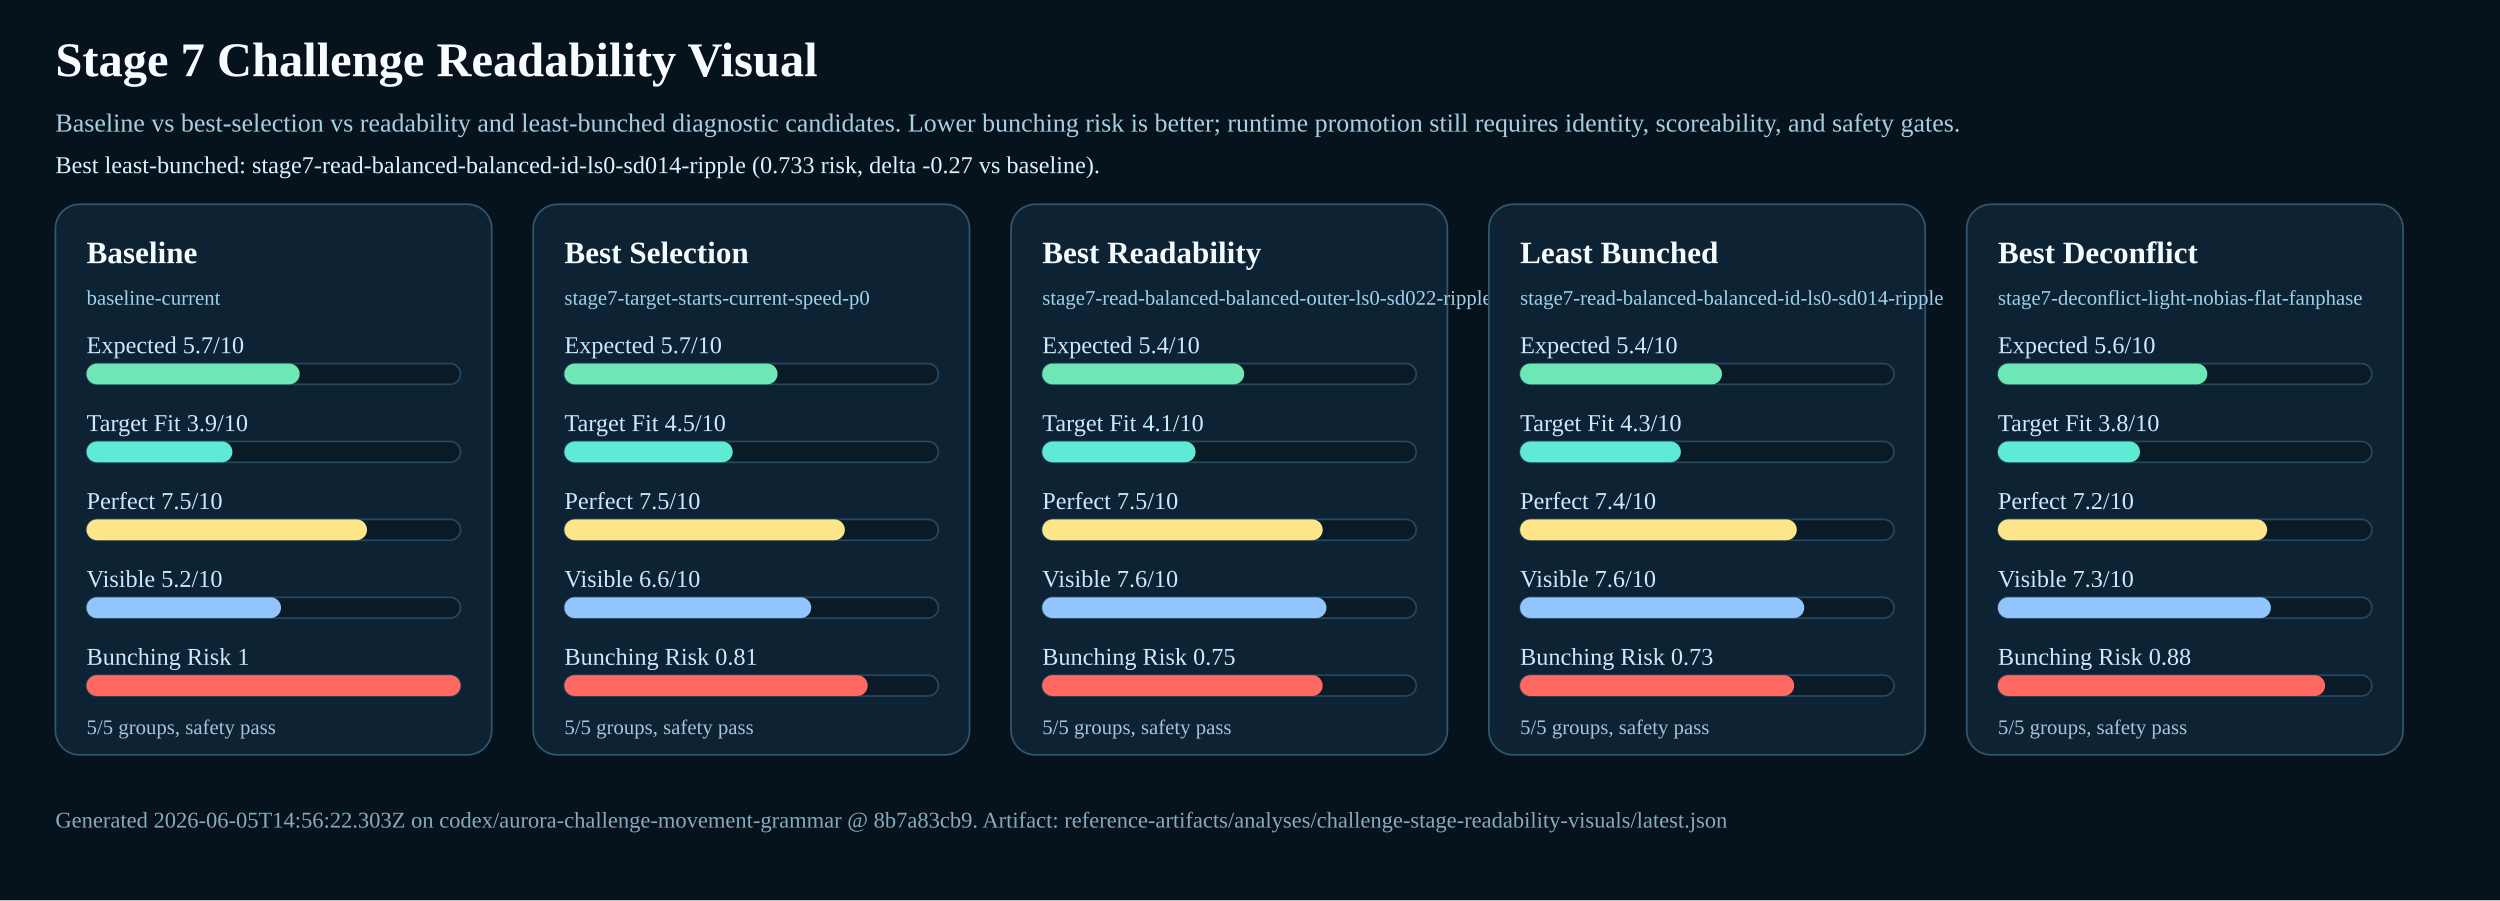
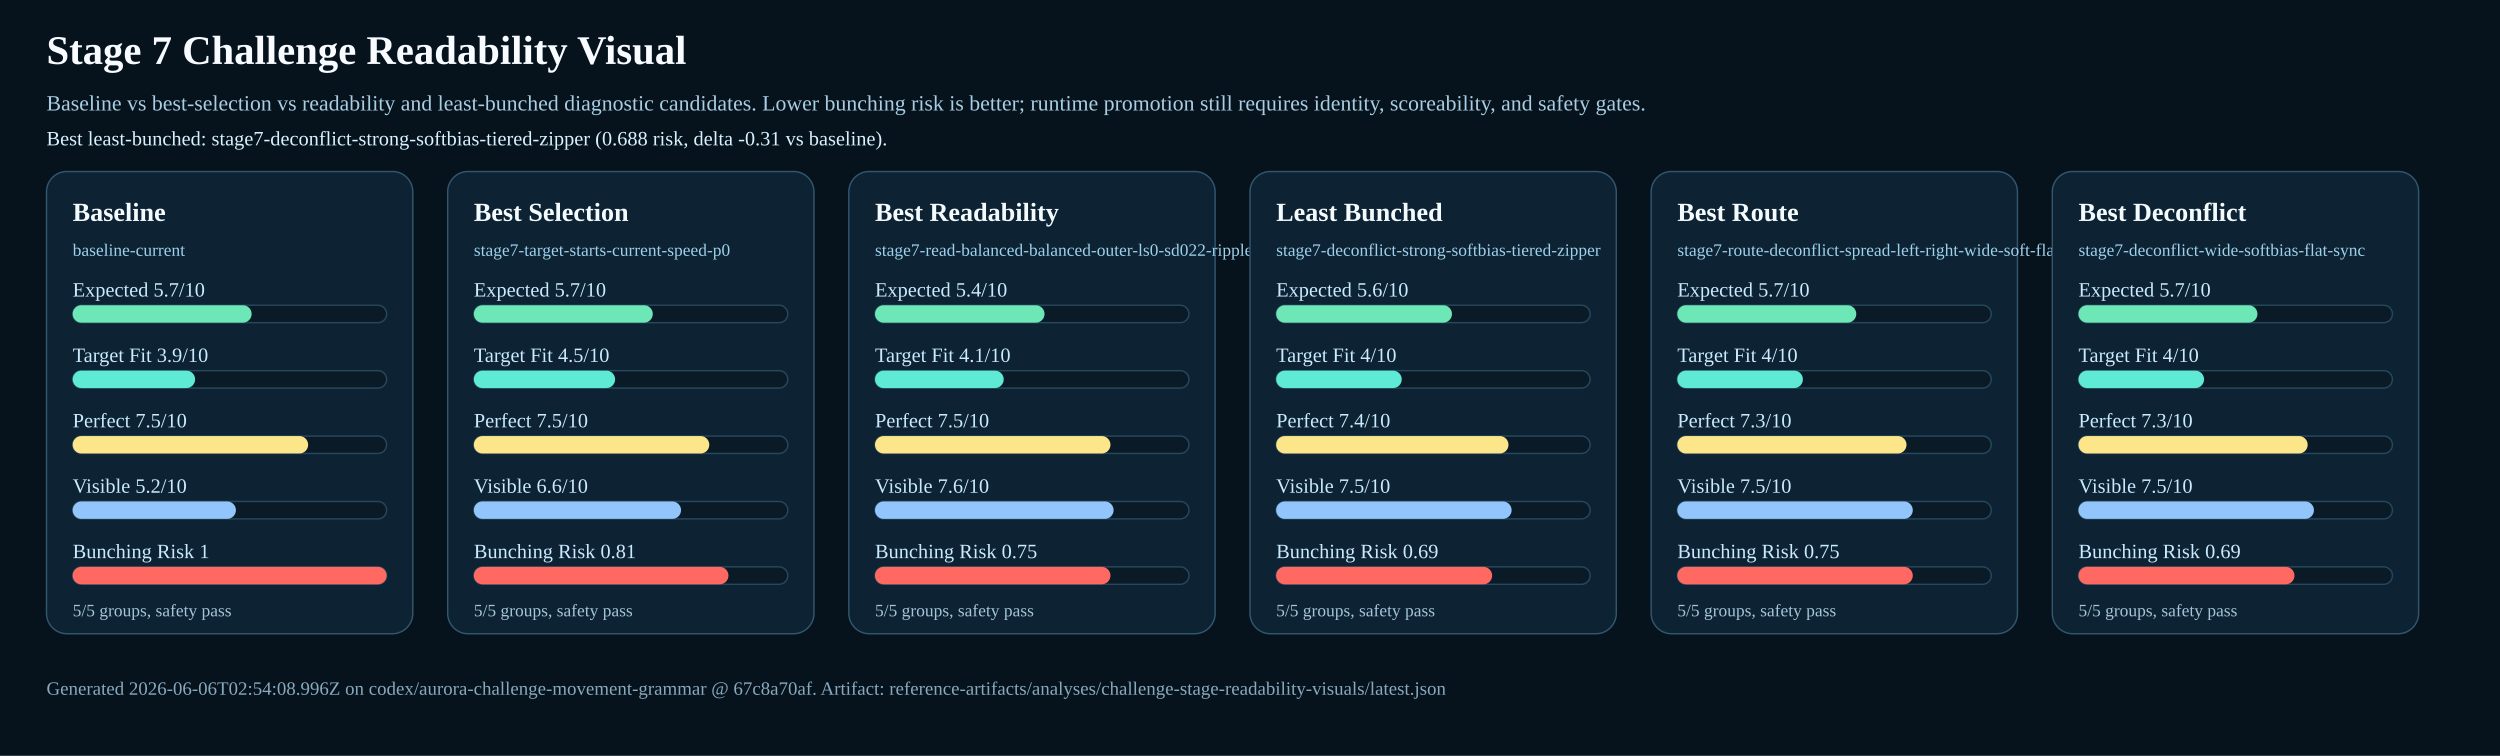
- <svg xmlns="http://www.w3.org/2000/svg" width="1444" height="520" viewBox="0 0 1444 520">
-   <rect width="1444" height="520" fill="#06131d" />
+ <svg xmlns="http://www.w3.org/2000/svg" width="1720" height="520" viewBox="0 0 1720 520">
+   <rect width="1720" height="520" fill="#06131d" />
  <text x="32" y="44" fill="#f8fbff" font-size="28" font-weight="800">Stage 7 Challenge Readability Visual</text>
  <text x="32" y="76" fill="#a9cee3" font-size="15">Baseline vs best-selection vs readability and least-bunched diagnostic candidates. Lower bunching risk is better; runtime promotion still requires identity, scoreability, and safety gates.</text>
-   <text x="32" y="100" fill="#d8f3ff" font-size="14">Best least-bunched: stage7-read-balanced-balanced-id-ls0-sd014-ripple (0.733 risk, delta -0.27 vs baseline).</text>
+   <text x="32" y="100" fill="#d8f3ff" font-size="14">Best least-bunched: stage7-deconflict-strong-softbias-tiered-zipper (0.688 risk, delta -0.31 vs baseline).</text>
  <g>
    <rect x="32" y="118" width="252" height="318" rx="14" fill="#0d2232" stroke="#31566e" />
    <text x="50" y="152" fill="#f4fbff" font-size="18" font-weight="700">Baseline</text>
    <text x="50" y="176" fill="#9ed1ec" font-size="12">baseline-current</text>
    <text x="50" y="204" fill="#c9eaff" font-size="14">Expected 5.7/10</text>
    <rect x="50" y="210" width="216" height="12" rx="6" fill="#0a1a27" stroke="#25485c" />
    <rect x="50" y="210" width="123.12" height="12" rx="6" fill="#6ee7b7" />
    <text x="50" y="249" fill="#c9eaff" font-size="14">Target Fit 3.9/10</text>
    <rect x="50" y="255" width="216" height="12" rx="6" fill="#0a1a27" stroke="#25485c" />
    <rect x="50" y="255" width="84.24" height="12" rx="6" fill="#5eead4" />
    <text x="50" y="294" fill="#c9eaff" font-size="14">Perfect 7.5/10</text>
    <rect x="50" y="300" width="216" height="12" rx="6" fill="#0a1a27" stroke="#25485c" />
    <rect x="50" y="300" width="162" height="12" rx="6" fill="#fde68a" />
    <text x="50" y="339" fill="#c9eaff" font-size="14">Visible 5.2/10</text>
    <rect x="50" y="345" width="216" height="12" rx="6" fill="#0a1a27" stroke="#25485c" />
    <rect x="50" y="345" width="112.32" height="12" rx="6" fill="#93c5fd" />
    <text x="50" y="384" fill="#c9eaff" font-size="14">Bunching Risk 1</text>
    <rect x="50" y="390" width="216" height="12" rx="6" fill="#0a1a27" stroke="#25485c" />
    <rect x="50" y="390" width="216" height="12" rx="6" fill="#ff6961" />
    <text x="50" y="424" fill="#a5c5d8" font-size="12">5/5 groups, safety pass</text>
  </g>
  <g>
    <rect x="308" y="118" width="252" height="318" rx="14" fill="#0d2232" stroke="#31566e" />
    <text x="326" y="152" fill="#f4fbff" font-size="18" font-weight="700">Best Selection</text>
    <text x="326" y="176" fill="#9ed1ec" font-size="12">stage7-target-starts-current-speed-p0</text>
    <text x="326" y="204" fill="#c9eaff" font-size="14">Expected 5.7/10</text>
    <rect x="326" y="210" width="216" height="12" rx="6" fill="#0a1a27" stroke="#25485c" />
    <rect x="326" y="210" width="123.12" height="12" rx="6" fill="#6ee7b7" />
    <text x="326" y="249" fill="#c9eaff" font-size="14">Target Fit 4.5/10</text>
    <rect x="326" y="255" width="216" height="12" rx="6" fill="#0a1a27" stroke="#25485c" />
    <rect x="326" y="255" width="97.2" height="12" rx="6" fill="#5eead4" />
    <text x="326" y="294" fill="#c9eaff" font-size="14">Perfect 7.5/10</text>
    <rect x="326" y="300" width="216" height="12" rx="6" fill="#0a1a27" stroke="#25485c" />
    <rect x="326" y="300" width="162" height="12" rx="6" fill="#fde68a" />
    <text x="326" y="339" fill="#c9eaff" font-size="14">Visible 6.6/10</text>
    <rect x="326" y="345" width="216" height="12" rx="6" fill="#0a1a27" stroke="#25485c" />
    <rect x="326" y="345" width="142.56" height="12" rx="6" fill="#93c5fd" />
    <text x="326" y="384" fill="#c9eaff" font-size="14">Bunching Risk 0.81</text>
    <rect x="326" y="390" width="216" height="12" rx="6" fill="#0a1a27" stroke="#25485c" />
    <rect x="326" y="390" width="175.176" height="12" rx="6" fill="#ff6961" />
    <text x="326" y="424" fill="#a5c5d8" font-size="12">5/5 groups, safety pass</text>
  </g>
  <g>
    <rect x="584" y="118" width="252" height="318" rx="14" fill="#0d2232" stroke="#31566e" />
    <text x="602" y="152" fill="#f4fbff" font-size="18" font-weight="700">Best Readability</text>
    <text x="602" y="176" fill="#9ed1ec" font-size="12">stage7-read-balanced-balanced-outer-ls0-sd022-ripple</text>
    <text x="602" y="204" fill="#c9eaff" font-size="14">Expected 5.4/10</text>
    <rect x="602" y="210" width="216" height="12" rx="6" fill="#0a1a27" stroke="#25485c" />
    <rect x="602" y="210" width="116.64" height="12" rx="6" fill="#6ee7b7" />
    <text x="602" y="249" fill="#c9eaff" font-size="14">Target Fit 4.1/10</text>
    <rect x="602" y="255" width="216" height="12" rx="6" fill="#0a1a27" stroke="#25485c" />
    <rect x="602" y="255" width="88.56" height="12" rx="6" fill="#5eead4" />
    <text x="602" y="294" fill="#c9eaff" font-size="14">Perfect 7.5/10</text>
    <rect x="602" y="300" width="216" height="12" rx="6" fill="#0a1a27" stroke="#25485c" />
    <rect x="602" y="300" width="162" height="12" rx="6" fill="#fde68a" />
    <text x="602" y="339" fill="#c9eaff" font-size="14">Visible 7.6/10</text>
    <rect x="602" y="345" width="216" height="12" rx="6" fill="#0a1a27" stroke="#25485c" />
    <rect x="602" y="345" width="164.16" height="12" rx="6" fill="#93c5fd" />
    <text x="602" y="384" fill="#c9eaff" font-size="14">Bunching Risk 0.75</text>
    <rect x="602" y="390" width="216" height="12" rx="6" fill="#0a1a27" stroke="#25485c" />
    <rect x="602" y="390" width="162" height="12" rx="6" fill="#ff6961" />
    <text x="602" y="424" fill="#a5c5d8" font-size="12">5/5 groups, safety pass</text>
  </g>
  <g>
    <rect x="860" y="118" width="252" height="318" rx="14" fill="#0d2232" stroke="#31566e" />
    <text x="878" y="152" fill="#f4fbff" font-size="18" font-weight="700">Least Bunched</text>
-     <text x="878" y="176" fill="#9ed1ec" font-size="12">stage7-read-balanced-balanced-id-ls0-sd014-ripple</text>
-     <text x="878" y="204" fill="#c9eaff" font-size="14">Expected 5.4/10</text>
+     <text x="878" y="176" fill="#9ed1ec" font-size="12">stage7-deconflict-strong-softbias-tiered-zipper</text>
+     <text x="878" y="204" fill="#c9eaff" font-size="14">Expected 5.6/10</text>
    <rect x="878" y="210" width="216" height="12" rx="6" fill="#0a1a27" stroke="#25485c" />
-     <rect x="878" y="210" width="116.64" height="12" rx="6" fill="#6ee7b7" />
-     <text x="878" y="249" fill="#c9eaff" font-size="14">Target Fit 4.3/10</text>
+     <rect x="878" y="210" width="120.96" height="12" rx="6" fill="#6ee7b7" />
+     <text x="878" y="249" fill="#c9eaff" font-size="14">Target Fit 4/10</text>
    <rect x="878" y="255" width="216" height="12" rx="6" fill="#0a1a27" stroke="#25485c" />
-     <rect x="878" y="255" width="92.88" height="12" rx="6" fill="#5eead4" />
+     <rect x="878" y="255" width="86.4" height="12" rx="6" fill="#5eead4" />
    <text x="878" y="294" fill="#c9eaff" font-size="14">Perfect 7.4/10</text>
    <rect x="878" y="300" width="216" height="12" rx="6" fill="#0a1a27" stroke="#25485c" />
    <rect x="878" y="300" width="159.84" height="12" rx="6" fill="#fde68a" />
-     <text x="878" y="339" fill="#c9eaff" font-size="14">Visible 7.6/10</text>
+     <text x="878" y="339" fill="#c9eaff" font-size="14">Visible 7.5/10</text>
    <rect x="878" y="345" width="216" height="12" rx="6" fill="#0a1a27" stroke="#25485c" />
-     <rect x="878" y="345" width="164.16" height="12" rx="6" fill="#93c5fd" />
-     <text x="878" y="384" fill="#c9eaff" font-size="14">Bunching Risk 0.73</text>
+     <rect x="878" y="345" width="162" height="12" rx="6" fill="#93c5fd" />
+     <text x="878" y="384" fill="#c9eaff" font-size="14">Bunching Risk 0.69</text>
    <rect x="878" y="390" width="216" height="12" rx="6" fill="#0a1a27" stroke="#25485c" />
-     <rect x="878" y="390" width="158.328" height="12" rx="6" fill="#ff6961" />
+     <rect x="878" y="390" width="148.608" height="12" rx="6" fill="#ff6961" />
    <text x="878" y="424" fill="#a5c5d8" font-size="12">5/5 groups, safety pass</text>
  </g>
  <g>
    <rect x="1136" y="118" width="252" height="318" rx="14" fill="#0d2232" stroke="#31566e" />
-     <text x="1154" y="152" fill="#f4fbff" font-size="18" font-weight="700">Best Deconflict</text>
-     <text x="1154" y="176" fill="#9ed1ec" font-size="12">stage7-deconflict-light-nobias-flat-fanphase</text>
-     <text x="1154" y="204" fill="#c9eaff" font-size="14">Expected 5.6/10</text>
+     <text x="1154" y="152" fill="#f4fbff" font-size="18" font-weight="700">Best Route</text>
+     <text x="1154" y="176" fill="#9ed1ec" font-size="12">stage7-route-deconflict-spread-left-right-wide-soft-flat-fan-sd016</text>
+     <text x="1154" y="204" fill="#c9eaff" font-size="14">Expected 5.7/10</text>
    <rect x="1154" y="210" width="216" height="12" rx="6" fill="#0a1a27" stroke="#25485c" />
-     <rect x="1154" y="210" width="120.96" height="12" rx="6" fill="#6ee7b7" />
-     <text x="1154" y="249" fill="#c9eaff" font-size="14">Target Fit 3.8/10</text>
+     <rect x="1154" y="210" width="123.12" height="12" rx="6" fill="#6ee7b7" />
+     <text x="1154" y="249" fill="#c9eaff" font-size="14">Target Fit 4/10</text>
    <rect x="1154" y="255" width="216" height="12" rx="6" fill="#0a1a27" stroke="#25485c" />
-     <rect x="1154" y="255" width="82.08" height="12" rx="6" fill="#5eead4" />
-     <text x="1154" y="294" fill="#c9eaff" font-size="14">Perfect 7.2/10</text>
+     <rect x="1154" y="255" width="86.4" height="12" rx="6" fill="#5eead4" />
+     <text x="1154" y="294" fill="#c9eaff" font-size="14">Perfect 7.3/10</text>
    <rect x="1154" y="300" width="216" height="12" rx="6" fill="#0a1a27" stroke="#25485c" />
-     <rect x="1154" y="300" width="155.52" height="12" rx="6" fill="#fde68a" />
-     <text x="1154" y="339" fill="#c9eaff" font-size="14">Visible 7.3/10</text>
+     <rect x="1154" y="300" width="157.68" height="12" rx="6" fill="#fde68a" />
+     <text x="1154" y="339" fill="#c9eaff" font-size="14">Visible 7.5/10</text>
    <rect x="1154" y="345" width="216" height="12" rx="6" fill="#0a1a27" stroke="#25485c" />
-     <rect x="1154" y="345" width="157.68" height="12" rx="6" fill="#93c5fd" />
-     <text x="1154" y="384" fill="#c9eaff" font-size="14">Bunching Risk 0.88</text>
+     <rect x="1154" y="345" width="162" height="12" rx="6" fill="#93c5fd" />
+     <text x="1154" y="384" fill="#c9eaff" font-size="14">Bunching Risk 0.75</text>
    <rect x="1154" y="390" width="216" height="12" rx="6" fill="#0a1a27" stroke="#25485c" />
-     <rect x="1154" y="390" width="189" height="12" rx="6" fill="#ff6961" />
+     <rect x="1154" y="390" width="162" height="12" rx="6" fill="#ff6961" />
    <text x="1154" y="424" fill="#a5c5d8" font-size="12">5/5 groups, safety pass</text>
  </g>
-   <text x="32" y="478" fill="#88aac0" font-size="13">Generated 2026-06-05T14:56:22.303Z on codex/aurora-challenge-movement-grammar @ 8b7a83cb9. Artifact: reference-artifacts/analyses/challenge-stage-readability-visuals/latest.json</text>
+   <g>
+     <rect x="1412" y="118" width="252" height="318" rx="14" fill="#0d2232" stroke="#31566e" />
+     <text x="1430" y="152" fill="#f4fbff" font-size="18" font-weight="700">Best Deconflict</text>
+     <text x="1430" y="176" fill="#9ed1ec" font-size="12">stage7-deconflict-wide-softbias-flat-sync</text>
+     <text x="1430" y="204" fill="#c9eaff" font-size="14">Expected 5.7/10</text>
+     <rect x="1430" y="210" width="216" height="12" rx="6" fill="#0a1a27" stroke="#25485c" />
+     <rect x="1430" y="210" width="123.12" height="12" rx="6" fill="#6ee7b7" />
+     <text x="1430" y="249" fill="#c9eaff" font-size="14">Target Fit 4/10</text>
+     <rect x="1430" y="255" width="216" height="12" rx="6" fill="#0a1a27" stroke="#25485c" />
+     <rect x="1430" y="255" width="86.4" height="12" rx="6" fill="#5eead4" />
+     <text x="1430" y="294" fill="#c9eaff" font-size="14">Perfect 7.3/10</text>
+     <rect x="1430" y="300" width="216" height="12" rx="6" fill="#0a1a27" stroke="#25485c" />
+     <rect x="1430" y="300" width="157.68" height="12" rx="6" fill="#fde68a" />
+     <text x="1430" y="339" fill="#c9eaff" font-size="14">Visible 7.5/10</text>
+     <rect x="1430" y="345" width="216" height="12" rx="6" fill="#0a1a27" stroke="#25485c" />
+     <rect x="1430" y="345" width="162" height="12" rx="6" fill="#93c5fd" />
+     <text x="1430" y="384" fill="#c9eaff" font-size="14">Bunching Risk 0.69</text>
+     <rect x="1430" y="390" width="216" height="12" rx="6" fill="#0a1a27" stroke="#25485c" />
+     <rect x="1430" y="390" width="148.608" height="12" rx="6" fill="#ff6961" />
+     <text x="1430" y="424" fill="#a5c5d8" font-size="12">5/5 groups, safety pass</text>
+   </g>
+   <text x="32" y="478" fill="#88aac0" font-size="13">Generated 2026-06-06T02:54:08.996Z on codex/aurora-challenge-movement-grammar @ 67c8a70af. Artifact: reference-artifacts/analyses/challenge-stage-readability-visuals/latest.json</text>
</svg>
